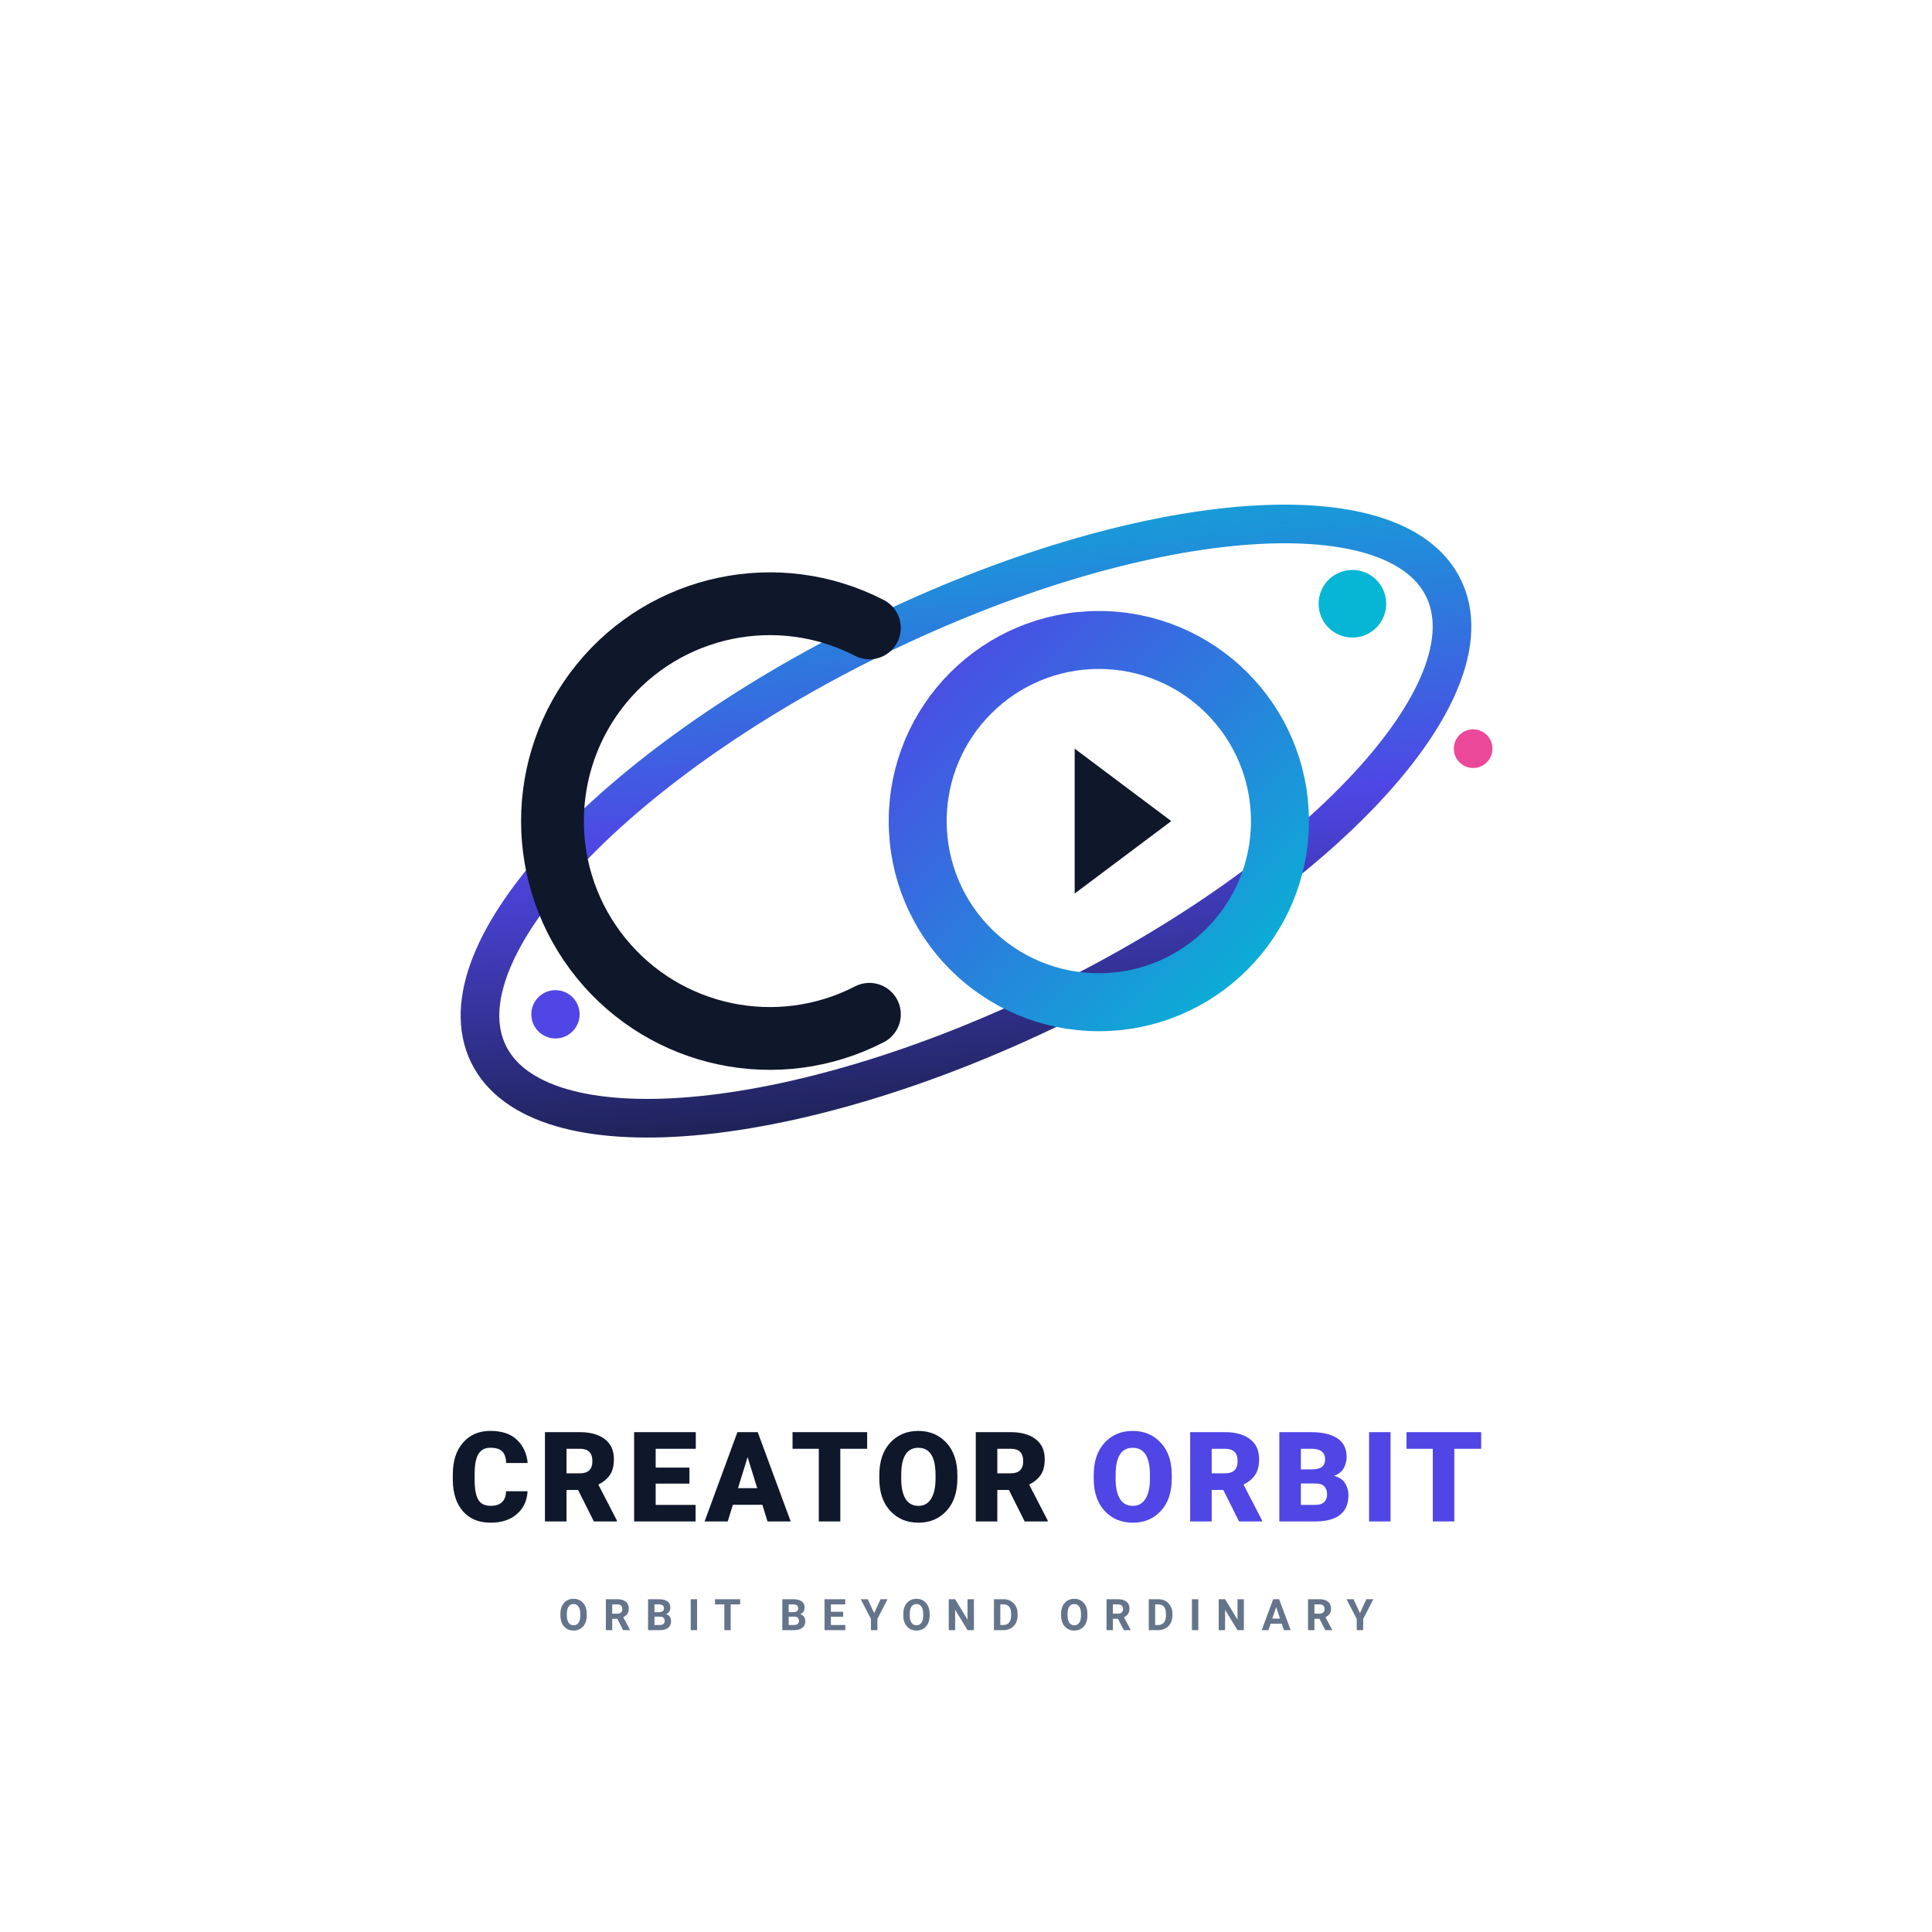
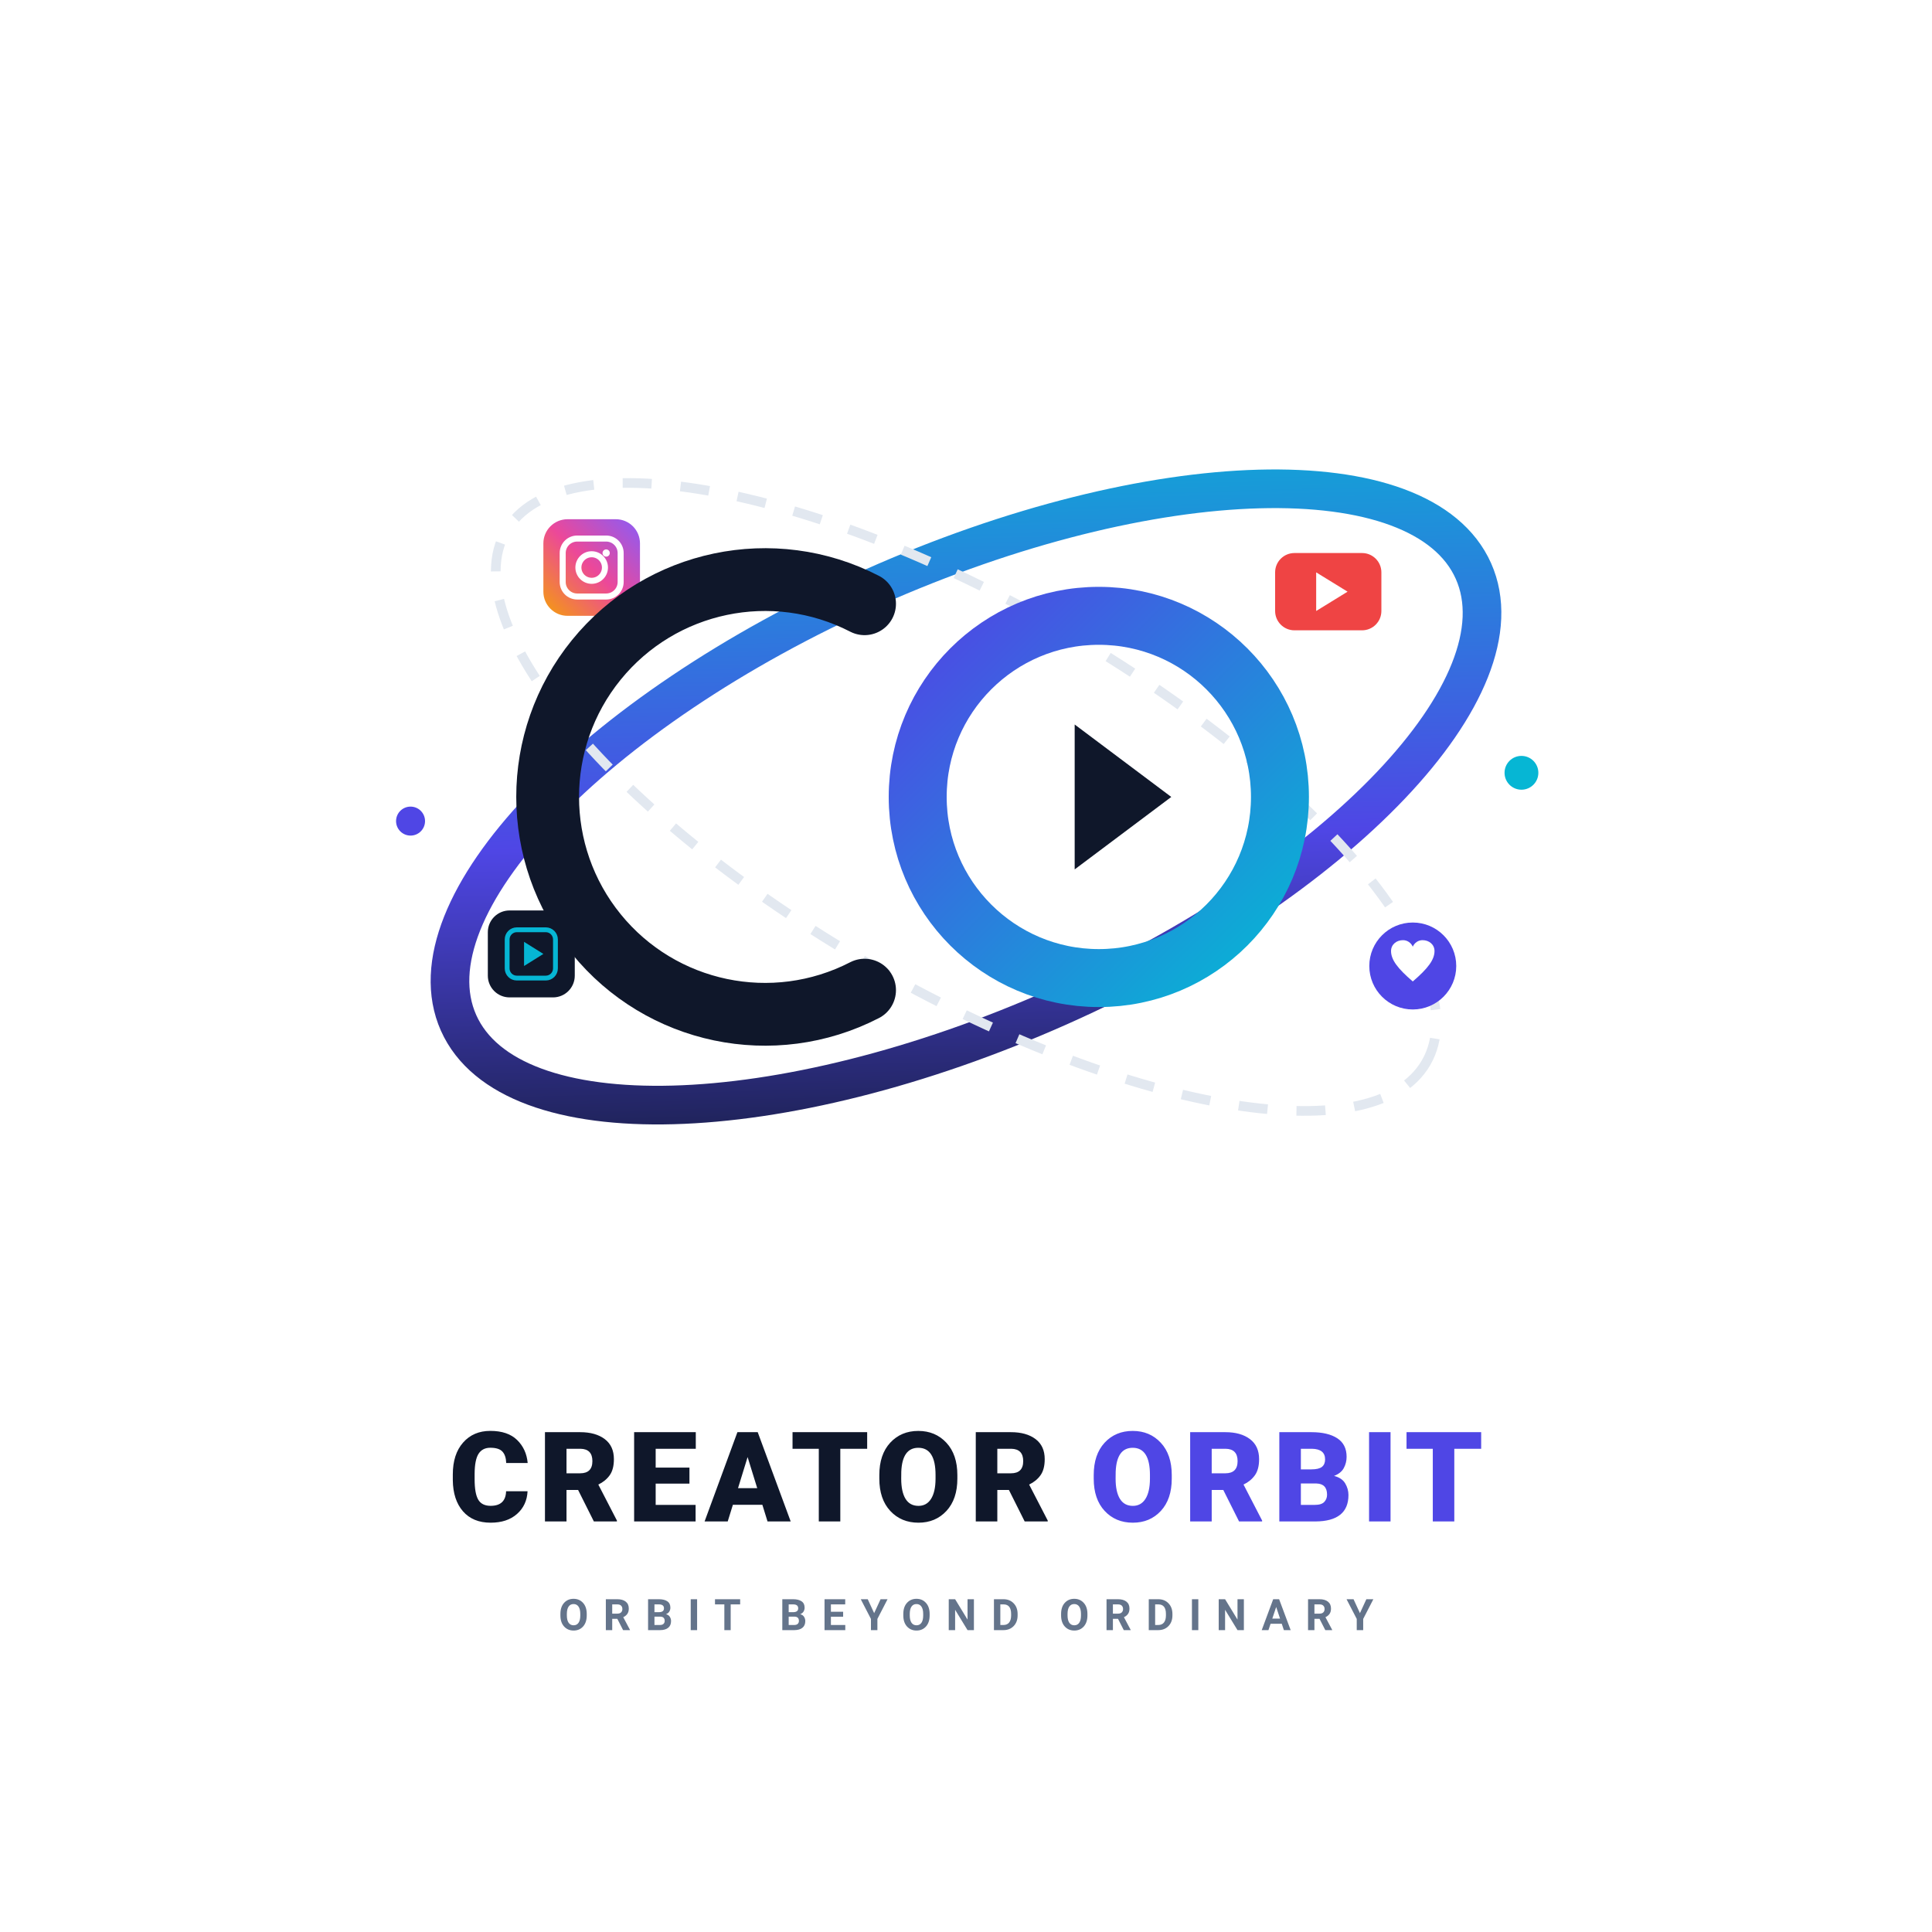
<svg xmlns="http://www.w3.org/2000/svg" viewBox="0 0 800 800" width="100%" height="100%">
  <defs>
-     <linearGradient id="indigoGrad" x1="0%" y1="0%" x2="100%" y2="100%">
+     <linearGradient id="indigoGrad1" x1="0%" y1="0%" x2="100%" y2="100%">
      <stop offset="0%" stop-color="#4F46E5" />
      <stop offset="100%" stop-color="#06B6D4" />
    </linearGradient>
-     <linearGradient id="orbitGrad" x1="0%" y1="100%" x2="100%" y2="0%">
+     <linearGradient id="orbitGrad1" x1="0%" y1="100%" x2="100%" y2="0%">
      <stop offset="0%" stop-color="#0F172A" />
-       <stop offset="50%" stop-color="#4F46E5" />
+       <stop offset="45%" stop-color="#4F46E5" />
      <stop offset="100%" stop-color="#06B6D4" />
    </linearGradient>
-     <linearGradient id="accentGrad" x1="0%" y1="0%" x2="100%" y2="100%">
-       <stop offset="0%" stop-color="#EC4899" />
+     <linearGradient id="instaGrad" x1="0%" y1="100%" x2="100%" y2="0%">
+       <stop offset="0%" stop-color="#F59E0B" />
+       <stop offset="50%" stop-color="#EC4899" />
      <stop offset="100%" stop-color="#8B5CF6" />
    </linearGradient>
  </defs>
-   <rect width="800" height="800" fill="#FFFFFF" rx="0" />
-   <g transform="translate(400, 340)">
-     <ellipse cx="0" cy="0" rx="220" ry="85" fill="none" stroke="url(#orbitGrad)" stroke-width="16" stroke-linecap="round" transform="rotate(-26)" />
-     <circle cx="160" cy="-90" r="14" fill="#06B6D4" />
-     <circle cx="-170" cy="80" r="10" fill="#4F46E5" />
-     <circle cx="210" cy="-30" r="8" fill="#EC4899" />
-     <path d="M -40,-80 A 90 90 0 1 0 -40,80" fill="none" stroke="#0F172A" stroke-width="26" stroke-linecap="round" />
-     <circle cx="55" cy="0" r="75" fill="none" stroke="url(#indigoGrad)" stroke-width="24" />
+   <rect width="800" height="800" fill="#FFFFFF" />
+   <g transform="translate(400, 330)">
+     <ellipse cx="0" cy="0" rx="230" ry="95" fill="none" stroke="url(#orbitGrad1)" stroke-width="16" stroke-linecap="round" transform="rotate(-24)" />
+     <ellipse cx="0" cy="0" rx="220" ry="80" fill="none" stroke="#E2E8F0" stroke-width="4" stroke-dasharray="12 12" transform="rotate(30)" />
+     <g transform="translate(-155, -95)">
+       <rect x="-20" y="-20" width="40" height="40" rx="10" fill="url(#instaGrad)" />
+       <rect x="-12" y="-12" width="24" height="24" rx="6" fill="none" stroke="#FFFFFF" stroke-width="2.5" />
+       <circle cx="0" cy="0" r="5.5" fill="none" stroke="#FFFFFF" stroke-width="2.5" />
+       <circle cx="6" cy="-6" r="1.5" fill="#FFFFFF" />
+     </g>
+     <g transform="translate(150, -85)">
+       <rect x="-22" y="-16" width="44" height="32" rx="8" fill="#EF4444" />
+       <polygon points="-5,-8 -5,8 8,0" fill="#FFFFFF" />
+     </g>
+     <g transform="translate(-180, 65)">
+       <rect x="-18" y="-18" width="36" height="36" rx="9" fill="#0F172A" />
+       <rect x="-10" y="-10" width="20" height="20" rx="4" fill="none" stroke="#06B6D4" stroke-width="2" />
+       <polygon points="-3,-5 -3,5 5,0" fill="#06B6D4" />
+     </g>
+     <g transform="translate(185, 70)">
+       <circle cx="0" cy="0" r="18" fill="#4F46E5" />
+       <path d="M 0,6 C -7,0 -10,-4 -10,-8 C -10,-11 -7.5,-13 -4.5,-13 C -2.5,-13 -0.8,-11.8 0,-10 C 0.8,-11.8 2.5,-13 4.5,-13 C 7.5,-13 10,-11 10,-8 C 10,-4 7,0 0,6 Z" fill="#FFFFFF" transform="translate(0, 1) scale(0.9)" />
+     </g>
+     <circle cx="230" cy="-10" r="7" fill="#06B6D4" />
+     <circle cx="-230" cy="10" r="6" fill="#4F46E5" />
+     <path d="M -42,-80 A 90 90 0 1 0 -42,80" fill="none" stroke="#0F172A" stroke-width="26" stroke-linecap="round" />
+     <circle cx="55" cy="0" r="75" fill="none" stroke="url(#indigoGrad1)" stroke-width="24" />
    <polygon points="45,-30 45,30 85,0" fill="#0F172A" />
  </g>
-   <text x="400" y="630" font-family="-apple-system, BlinkMacSystemFont, 'Segoe UI', Roboto, 'Helvetica Neue', Arial, sans-serif" font-size="52" font-weight="900" fill="#0F172A" text-anchor="middle" letter-spacing="3">
+   <text x="400" y="630" font-family="-apple-system, BlinkMacSystemFont, 'Segoe UI', Roboto, sans-serif" font-size="52" font-weight="900" fill="#0F172A" text-anchor="middle" letter-spacing="3">
    CREATOR <tspan fill="#4F46E5">ORBIT</tspan>
  </text>
-   <text x="400" y="675" font-family="-apple-system, BlinkMacSystemFont, 'Segoe UI', Roboto, 'Helvetica Neue', Arial, sans-serif" font-size="18" font-weight="700" fill="#64748B" text-anchor="middle" letter-spacing="6">
+   <text x="400" y="675" font-family="-apple-system, BlinkMacSystemFont, 'Segoe UI', Roboto, sans-serif" font-size="18" font-weight="700" fill="#64748B" text-anchor="middle" letter-spacing="6">
    ORBIT BEYOND ORDINARY
  </text>
</svg>
